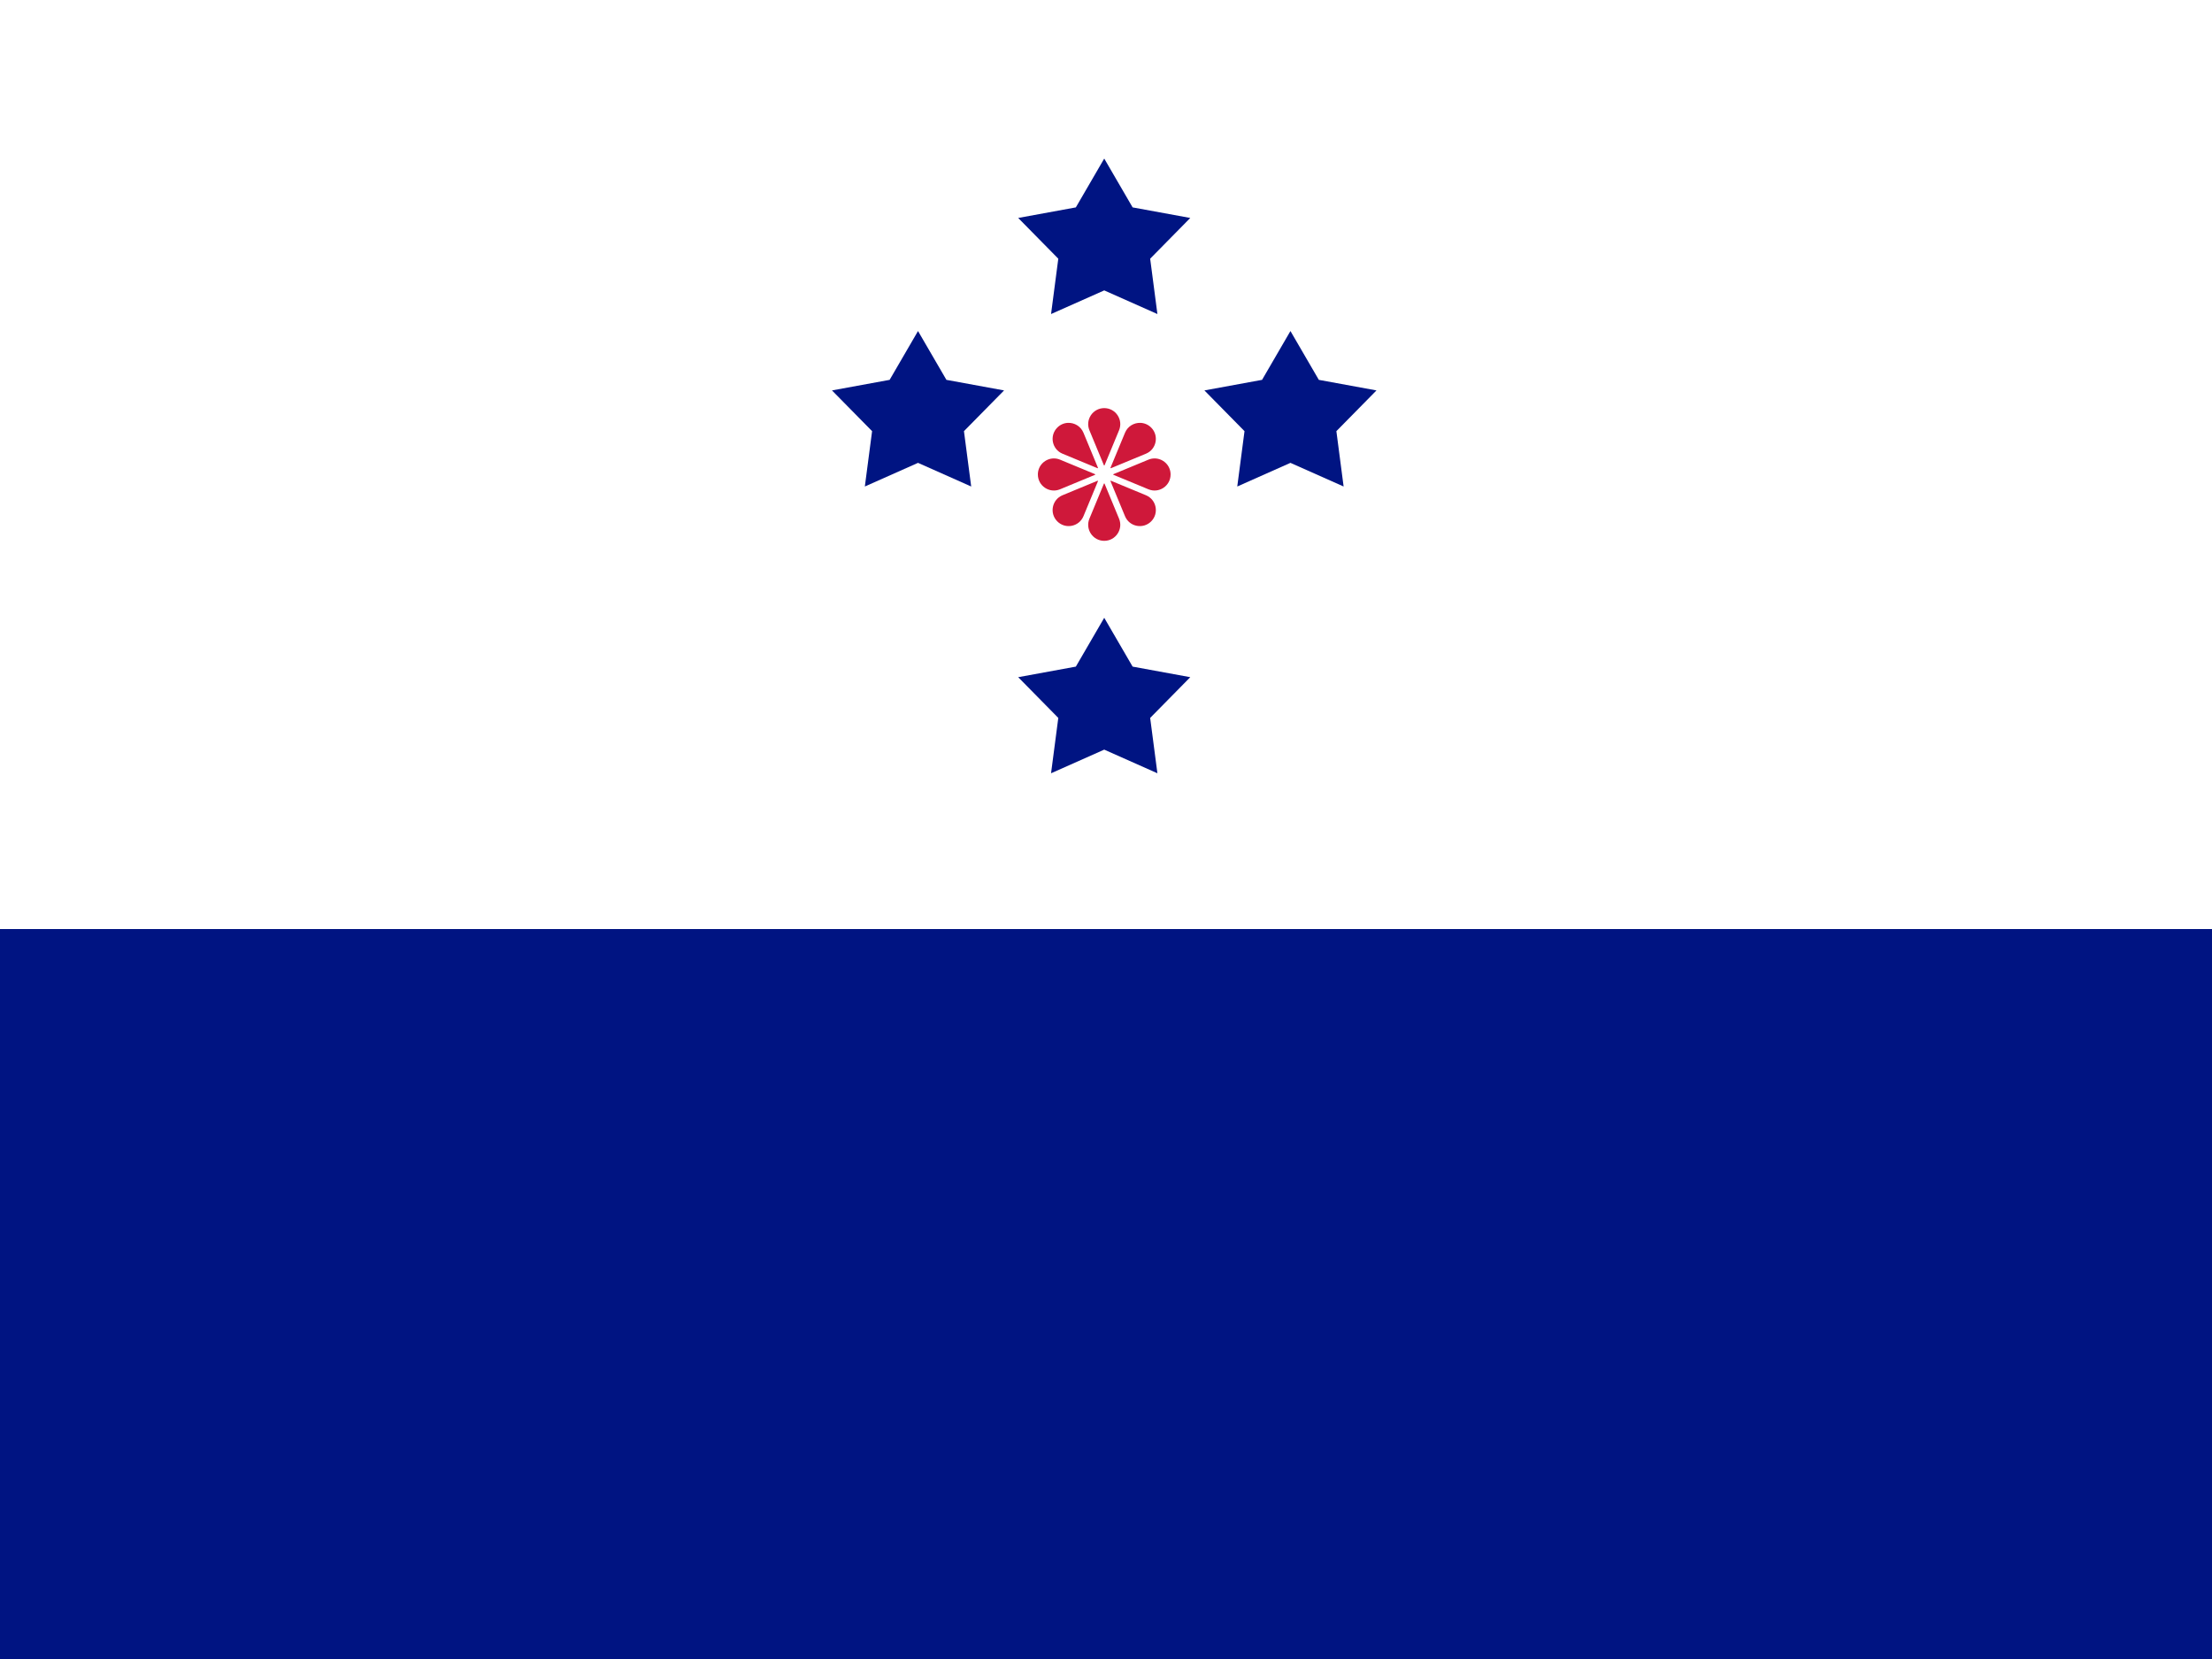
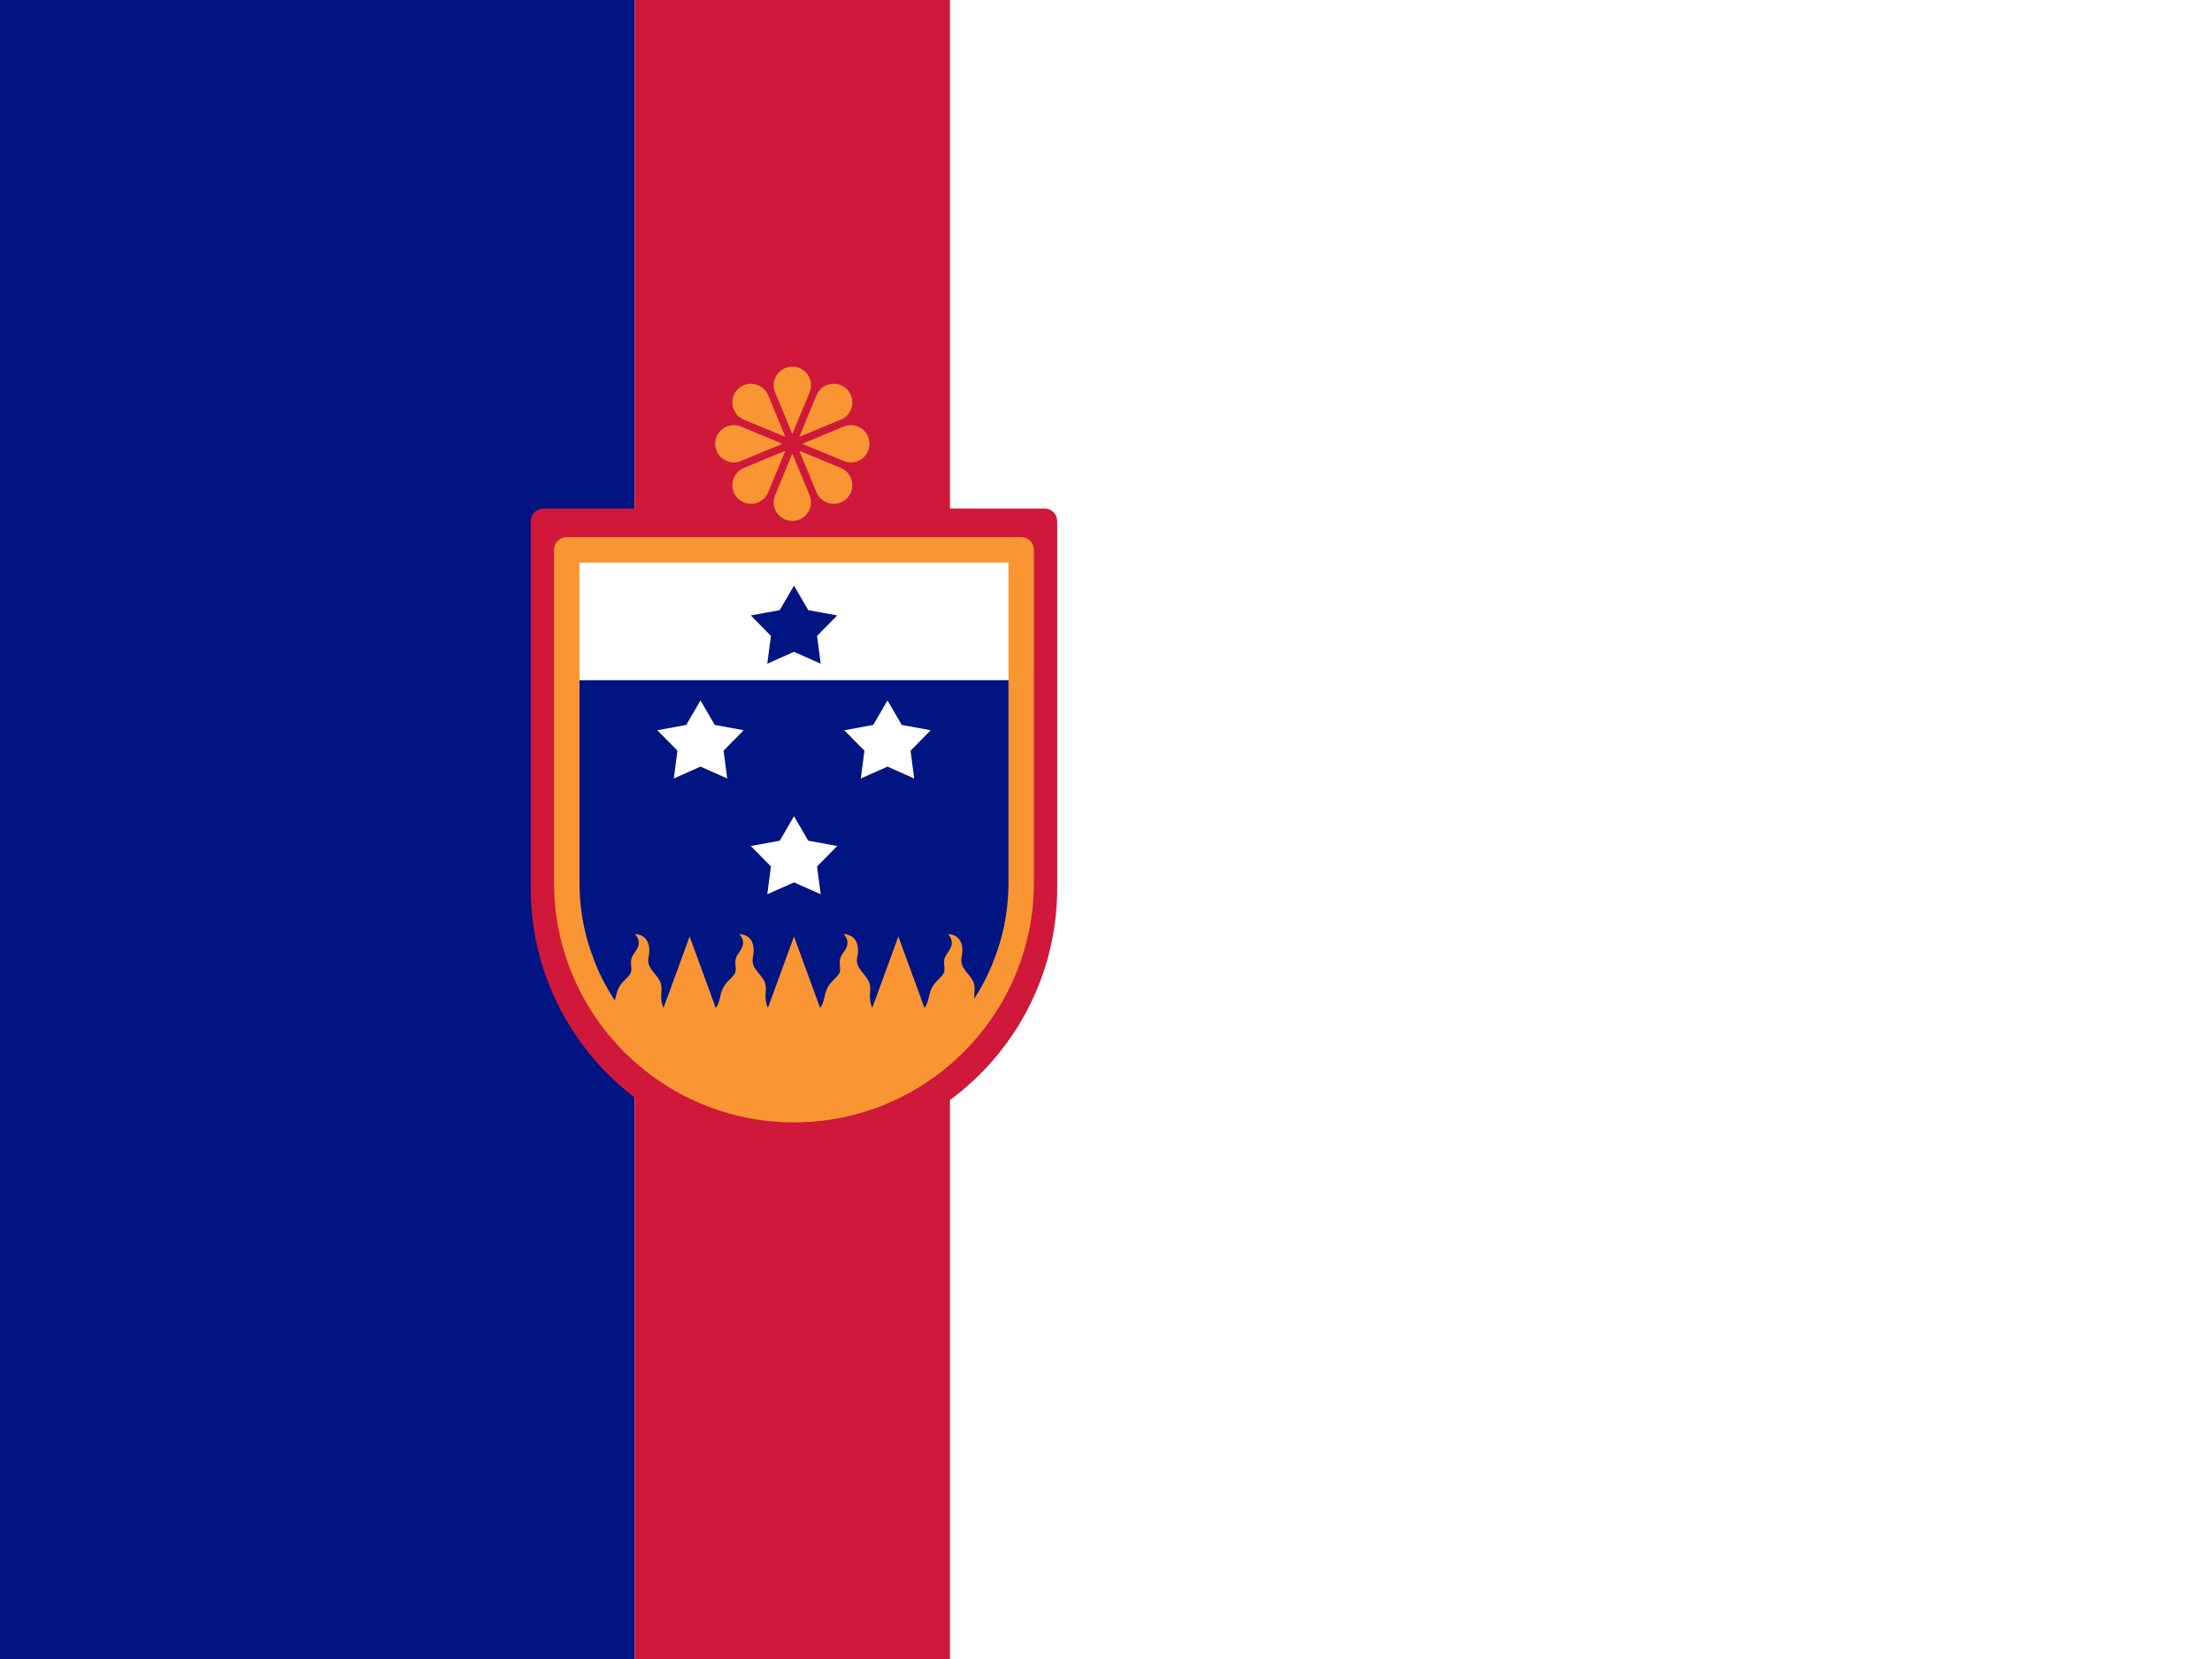
<svg xmlns="http://www.w3.org/2000/svg" width="400" height="300" viewBox="0 0 400 300">
-   <g id="Group-copy-2">
+   <g id="Group-copy">
+     <path id="Path-copy-2" fill="#001482" stroke="none" d="M -0 300 L 114.78 300 L 114.78 0 L -0 0 L -0 300 Z" />
+     <path id="Path-copy-4" fill="#ffffff" stroke="none" d="M 171.78 300 L 400 300 L 400 0 L 171.78 0 L 171.78 300 Z" />
+     <path id="Path-copy-3" fill="#cf183a" stroke="none" d="M 114.78 0 L 114.78 300 L 171.78 300 L 171.78 0 L 114.78 0 Z" />
    <g id="Group">
-       <path id="Path-copy-3" fill="#cf183a" stroke="none" visibility="hidden" d="M -41.52 200 L 440.88 200 L 440.88 168 L -41.52 168 L -41.52 200 Z" />
-       <path id="Path-copy-8" fill="#001482" stroke="none" d="M -41.52 300 L 440.88 300 L 440.88 168 L -41.52 168 L -41.52 300 Z" />
-       <path id="Path-copy-4" fill="#ffffff" stroke="none" d="M -41.52 168 L 440.88 168 L 440.88 0 L -41.52 0 L -41.52 168 Z" />
-       <path id="Path-copy" fill="#cf183a" stroke="none" d="M 199.68 73.8 C 197.614 73.8 196.21 75.9 197.001 77.809 L 199.626 84.146 C 199.646 84.194 199.715 84.194 199.735 84.146 L 202.36 77.809 C 203.15 75.9 201.747 73.8 199.68 73.8 Z M 193.125 76.466 C 192.434 76.493 191.744 76.768 191.196 77.316 C 189.735 78.777 190.226 81.254 192.135 82.044 L 198.473 84.669 C 198.521 84.689 198.567 84.641 198.548 84.592 L 195.925 78.255 C 195.43 77.062 194.277 76.422 193.125 76.466 Z M 206.235 76.466 C 205.083 76.422 203.93 77.062 203.436 78.255 L 200.811 84.592 C 200.791 84.641 200.84 84.687 200.888 84.667 L 207.225 82.044 C 209.134 81.254 209.627 78.775 208.165 77.314 C 207.617 76.766 206.927 76.493 206.235 76.466 Z M 190.611 82.898 C 189.067 82.88 187.68 84.121 187.68 85.8 C 187.68 87.866 189.78 89.27 191.689 88.479 L 198.026 85.854 C 198.075 85.835 198.075 85.765 198.026 85.746 L 191.689 83.121 C 191.331 82.972 190.967 82.902 190.611 82.898 Z M 208.75 82.898 C 208.393 82.902 208.029 82.972 207.671 83.121 L 201.334 85.746 C 201.286 85.765 201.286 85.835 201.334 85.854 L 207.671 88.479 C 209.581 89.27 211.68 87.866 211.68 85.8 C 211.68 84.121 210.294 82.88 208.75 82.898 Z M 200.888 86.931 C 200.839 86.911 200.793 86.959 200.813 87.008 L 203.436 93.345 C 204.227 95.254 206.705 95.747 208.166 94.285 C 209.627 92.823 209.134 90.346 207.225 89.556 L 200.888 86.931 Z M 198.473 86.933 L 192.135 89.556 C 190.226 90.346 189.734 92.823 191.196 94.285 C 192.657 95.745 195.134 95.254 195.925 93.345 L 198.55 87.008 C 198.569 86.959 198.521 86.913 198.473 86.933 Z M 199.68 87.418 C 199.658 87.418 199.636 87.43 199.626 87.454 L 197.001 93.791 C 196.21 95.701 197.614 97.8 199.68 97.8 C 201.747 97.8 203.15 95.701 202.36 93.791 L 199.735 87.454 C 199.725 87.43 199.702 87.418 199.68 87.418 Z" />
-       <g id="Group-copy-9">
-         <path id="Star-copy" fill="#001482" fill-rule="evenodd" stroke="none" d="M 166.007 59.861 L 160.874 68.69 L 150.449 70.6 L 157.701 77.966 L 156.391 87.975 L 166.007 83.699 L 175.623 87.975 L 174.314 77.966 L 181.566 70.6 L 171.141 68.69 Z" />
-         <path id="Star-copy-2" fill="#001482" fill-rule="evenodd" stroke="none" d="M 233.353 59.861 L 228.22 68.69 L 217.795 70.6 L 225.047 77.966 L 223.737 87.975 L 233.353 83.699 L 242.969 87.975 L 241.66 77.966 L 248.912 70.6 L 238.487 68.69 Z" />
-         <path id="Star-copy-3" fill="#001482" fill-rule="evenodd" stroke="none" d="M 199.68 111.717 L 194.547 120.546 L 184.122 122.456 L 191.374 129.823 L 190.064 139.832 L 199.68 135.556 L 209.296 139.832 L 207.987 129.823 L 215.239 122.456 L 204.814 120.546 Z" />
-         <path id="Star-copy-4" fill="#001482" fill-rule="evenodd" stroke="none" d="M 199.68 28.674 L 194.547 37.503 L 184.122 39.413 L 191.374 46.78 L 190.064 56.789 L 199.68 52.513 L 209.296 56.789 L 207.987 46.78 L 215.239 39.413 L 204.814 37.503 Z" />
+       <path id="path1" fill="#cf183a" stroke="#cf183a" stroke-width="4.603" stroke-linecap="round" stroke-linejoin="round" d="M 188.88 94.259 L 98.273 94.259 L 98.273 160.387 C 98.274 160.446 98.273 160.507 98.273 160.566 C 98.273 185.587 118.556 205.87 143.576 205.87 C 168.597 205.87 188.88 185.587 188.88 160.566 C 188.88 160.505 188.878 160.446 188.878 160.387 L 188.878 94.259 L 188.88 94.259 Z" />
+       <path id="Path-copy-5" fill="#001482" stroke="none" d="M 184.665 99.437 L 102.488 99.437 L 102.488 159.411 C 102.49 159.465 102.488 159.52 102.488 159.574 C 102.488 182.266 120.884 200.662 143.576 200.662 C 166.269 200.662 184.665 182.266 184.665 159.574 C 184.665 159.519 184.663 159.465 184.663 159.411 L 184.663 99.437 L 184.665 99.437 Z" />
+       <mask id="mask1" maskUnits="userSpaceOnUse" maskContentUnits="userSpaceOnUse" mask-type="alpha">
+         <path id="path2" fill="#001482" stroke="none" d="M 184.665 99.437 L 102.488 99.437 L 102.488 159.411 C 102.49 159.465 102.488 159.52 102.488 159.574 C 102.488 182.266 120.884 200.662 143.576 200.662 C 166.269 200.662 184.665 182.266 184.665 159.574 C 184.665 159.519 184.663 159.465 184.663 159.411 L 184.663 99.437 L 184.665 99.437 Z" />
+       </mask>
+       <g id="g1" mask="url(#mask1)">
+         <path id="path880-copy" fill="#f99633" fill-rule="evenodd" stroke="none" d="M 114.829 168.9 C 116.445 170.821 114.745 171.988 114.283 173.066 C 113.821 174.143 114.426 175.083 114.051 175.929 C 113.676 176.774 112.487 177.422 111.87 178.669 C 111.252 179.915 111.323 181.402 110.554 182.251 L 105.836 169.344 L 101.505 181.193 L 102.009 199.929 C 102.678 224.82 121.284 241.5 143.58 241.5 C 165.877 241.5 184.482 224.82 185.151 199.929 C 185.378 191.519 185.432 189.5 185.655 181.193 L 181.324 169.344 L 176.606 182.251 C 175.706 180.22 176.591 179.205 176.056 177.68 C 175.521 176.155 173.465 175.113 173.882 173.173 C 174.299 171.232 173.932 169.075 171.444 168.9 C 173.061 170.821 171.361 171.988 170.899 173.066 C 170.437 174.143 171.042 175.083 170.667 175.929 C 170.292 176.774 169.103 177.422 168.486 178.669 C 167.869 179.915 167.939 181.402 167.17 182.251 L 162.452 169.344 L 157.734 182.251 C 156.834 180.22 157.719 179.205 157.184 177.68 C 156.649 176.155 154.593 175.113 155.01 173.173 C 155.427 171.232 155.06 169.075 152.572 168.9 C 154.189 170.821 152.489 171.988 152.027 173.066 C 151.565 174.143 152.17 175.083 151.795 175.929 C 151.42 176.774 150.23 177.422 149.613 178.669 C 148.996 179.915 149.067 181.402 148.298 182.251 L 143.58 169.344 L 138.862 182.251 C 137.962 180.22 138.847 179.205 138.312 177.68 C 137.777 176.155 135.721 175.113 136.138 173.173 C 136.555 171.232 136.188 169.075 133.7 168.9 C 135.317 170.821 133.617 171.988 133.155 173.066 C 132.693 174.143 133.298 175.083 132.923 175.929 C 132.548 176.774 131.358 177.422 130.741 178.669 C 130.124 179.915 130.195 181.402 129.426 182.251 L 124.708 169.344 L 119.99 182.251 C 119.09 180.22 119.975 179.205 119.44 177.68 C 118.905 176.155 116.849 175.113 117.266 173.173 C 117.683 171.232 117.316 169.075 114.829 168.9 Z" />
+         <path id="Rectangle" fill="#ffffff" fill-rule="evenodd" stroke="none" d="M 87.48 123 L 199.68 123 L 199.68 99.3 L 87.48 99.3 Z" />
      </g>
+       <g id="Group-copy-10">
+         <path id="Star-copy" fill="#ffffff" fill-rule="evenodd" stroke="none" d="M 126.674 126.658 L 124.096 131.091 L 118.862 132.05 L 122.503 135.748 L 121.846 140.774 L 126.674 138.627 L 131.502 140.774 L 130.844 135.748 L 134.485 132.05 L 129.251 131.091 Z" />
+         <path id="Star-copy-2" fill="#ffffff" fill-rule="evenodd" stroke="none" d="M 160.487 126.658 L 157.909 131.091 L 152.675 132.05 L 156.316 135.748 L 155.659 140.774 L 160.487 138.627 L 165.315 140.774 L 164.657 135.748 L 168.298 132.05 L 163.064 131.091 Z" />
+         <path id="Star-copy-3" fill="#ffffff" fill-rule="evenodd" stroke="none" d="M 143.58 147.594 L 141.003 152.027 L 135.769 152.986 L 139.41 156.684 L 138.752 161.71 L 143.58 159.563 L 148.408 161.71 L 147.751 156.684 L 151.392 152.986 L 146.158 152.027 Z" />
+         <path id="Star-copy-4" fill="#001482" fill-rule="evenodd" stroke="none" d="M 143.58 105.9 L 141.003 110.333 L 135.769 111.292 L 139.41 114.99 L 138.752 120.016 L 143.58 117.869 L 148.408 120.016 L 147.751 114.99 L 151.392 111.292 L 146.158 110.333 Z" />
+       </g>
+       <path id="Path-copy-6" fill="none" stroke="#f99633" stroke-width="4.603" stroke-linecap="round" stroke-linejoin="round" d="M 184.665 99.437 L 102.488 99.437 L 102.488 159.411 C 102.49 159.465 102.488 159.52 102.488 159.574 C 102.488 182.266 120.884 200.662 143.576 200.662 C 166.269 200.662 184.665 182.266 184.665 159.574 C 184.665 159.519 184.663 159.465 184.663 159.411 L 184.663 99.437 L 184.665 99.437 Z" />
    </g>
+     <path id="Path-copy" fill="#f99633" stroke="none" d="M 143.28 66.3 C 140.878 66.3 139.246 68.741 140.166 70.96 L 143.217 78.328 C 143.24 78.383 143.32 78.383 143.343 78.328 L 146.395 70.96 C 147.314 68.741 145.682 66.3 143.28 66.3 Z M 135.66 69.4 C 134.856 69.431 134.054 69.75 133.417 70.387 C 131.719 72.085 132.29 74.965 134.509 75.884 L 141.876 78.936 C 141.933 78.959 141.987 78.902 141.964 78.846 L 138.914 71.479 C 138.34 70.092 136.999 69.348 135.66 69.4 Z M 150.9 69.4 C 149.561 69.348 148.221 70.092 147.646 71.479 L 144.595 78.846 C 144.572 78.903 144.628 78.957 144.684 78.933 L 152.051 75.884 C 154.271 74.965 154.843 72.084 153.143 70.385 C 152.506 69.748 151.704 69.431 150.9 69.4 Z M 132.737 76.876 C 130.942 76.855 129.33 78.298 129.33 80.25 C 129.33 82.652 131.771 84.284 133.99 83.365 L 141.358 80.313 C 141.414 80.29 141.414 80.21 141.358 80.187 L 133.99 77.135 C 133.574 76.963 133.151 76.881 132.737 76.876 Z M 153.823 76.876 C 153.409 76.881 152.986 76.963 152.57 77.135 L 145.203 80.187 C 145.147 80.21 145.147 80.29 145.203 80.313 L 152.57 83.365 C 154.789 84.284 157.23 82.652 157.23 80.25 C 157.23 78.298 155.618 76.855 153.823 76.876 Z M 144.684 81.564 C 144.627 81.541 144.574 81.598 144.597 81.654 L 147.646 89.021 C 148.565 91.241 151.446 91.813 153.145 90.113 C 154.844 88.415 154.271 85.535 152.051 84.616 L 144.684 81.564 Z M 141.876 81.567 L 134.509 84.616 C 132.29 85.535 131.718 88.414 133.417 90.113 C 135.115 91.812 137.995 91.241 138.914 89.021 L 141.966 81.654 C 141.989 81.597 141.932 81.544 141.876 81.567 Z M 143.28 82.131 C 143.255 82.131 143.228 82.145 143.217 82.173 L 140.166 89.54 C 139.246 91.759 140.878 94.2 143.28 94.2 C 145.682 94.2 147.314 91.759 146.395 89.54 L 143.343 82.173 C 143.332 82.145 143.306 82.131 143.28 82.131 Z" />
  </g>
</svg>
